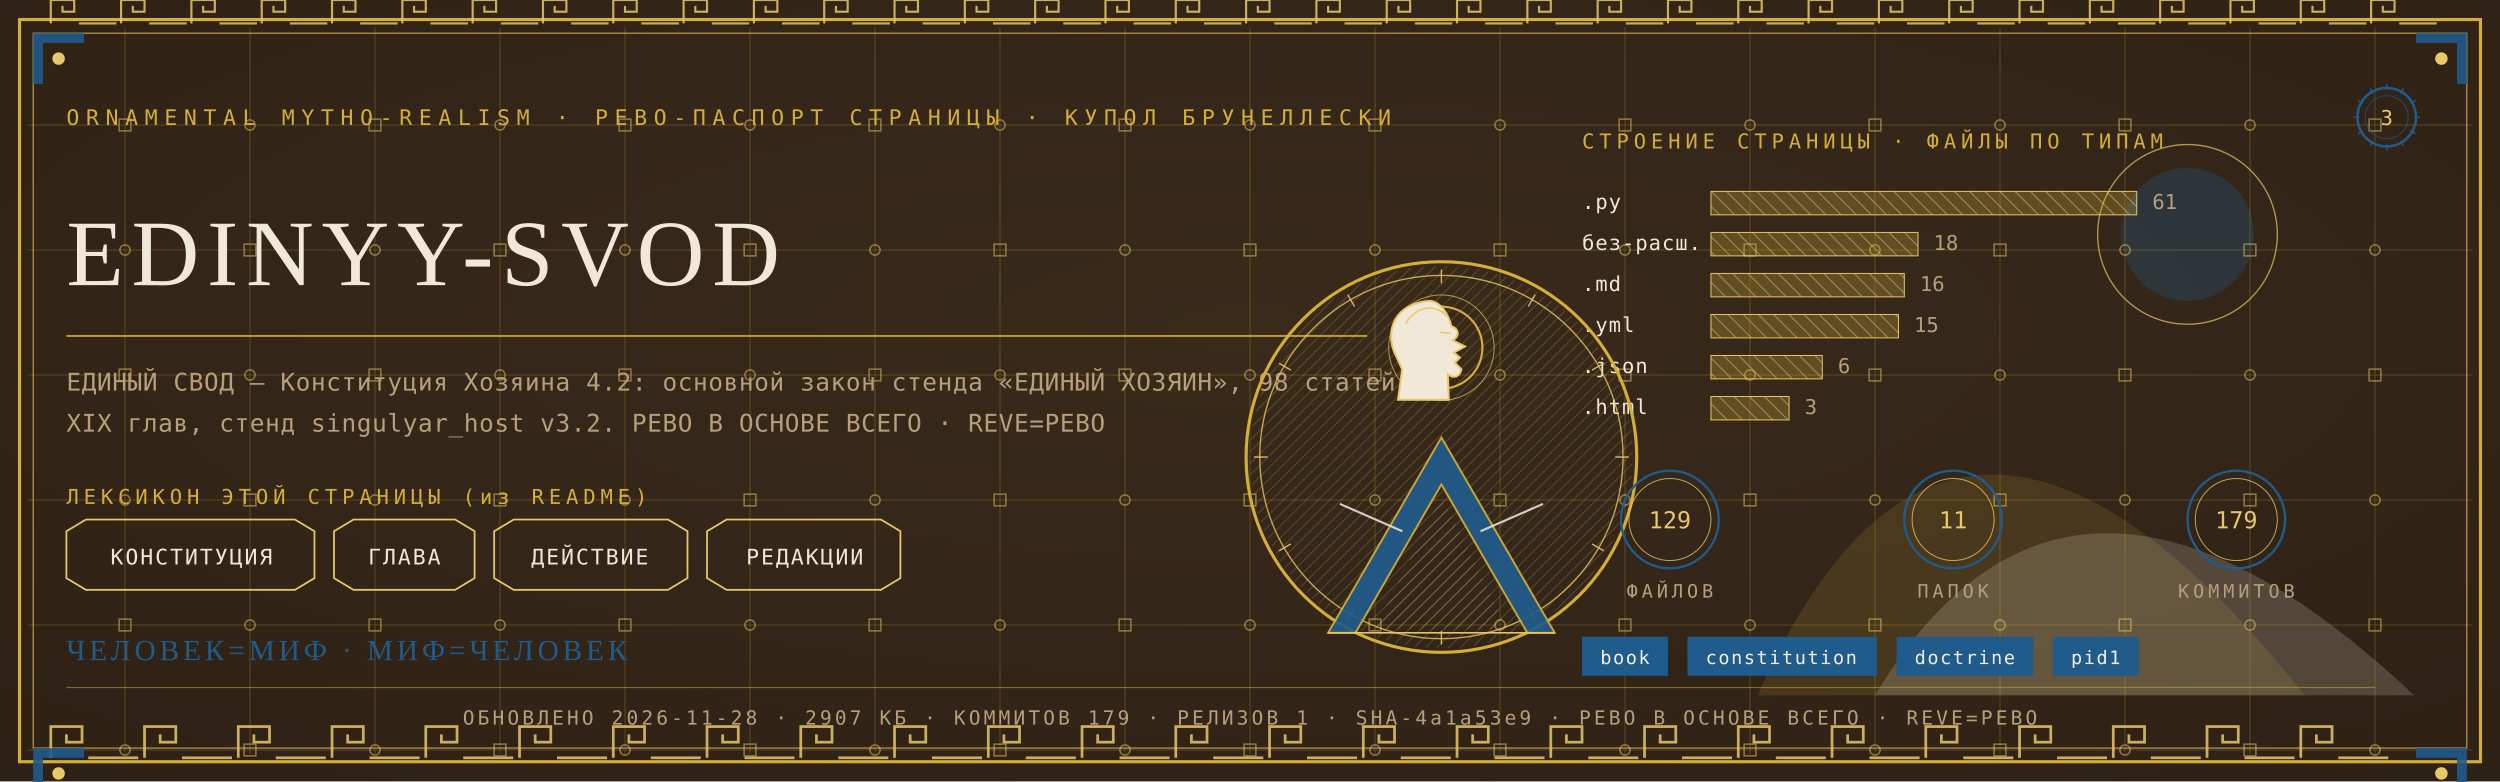
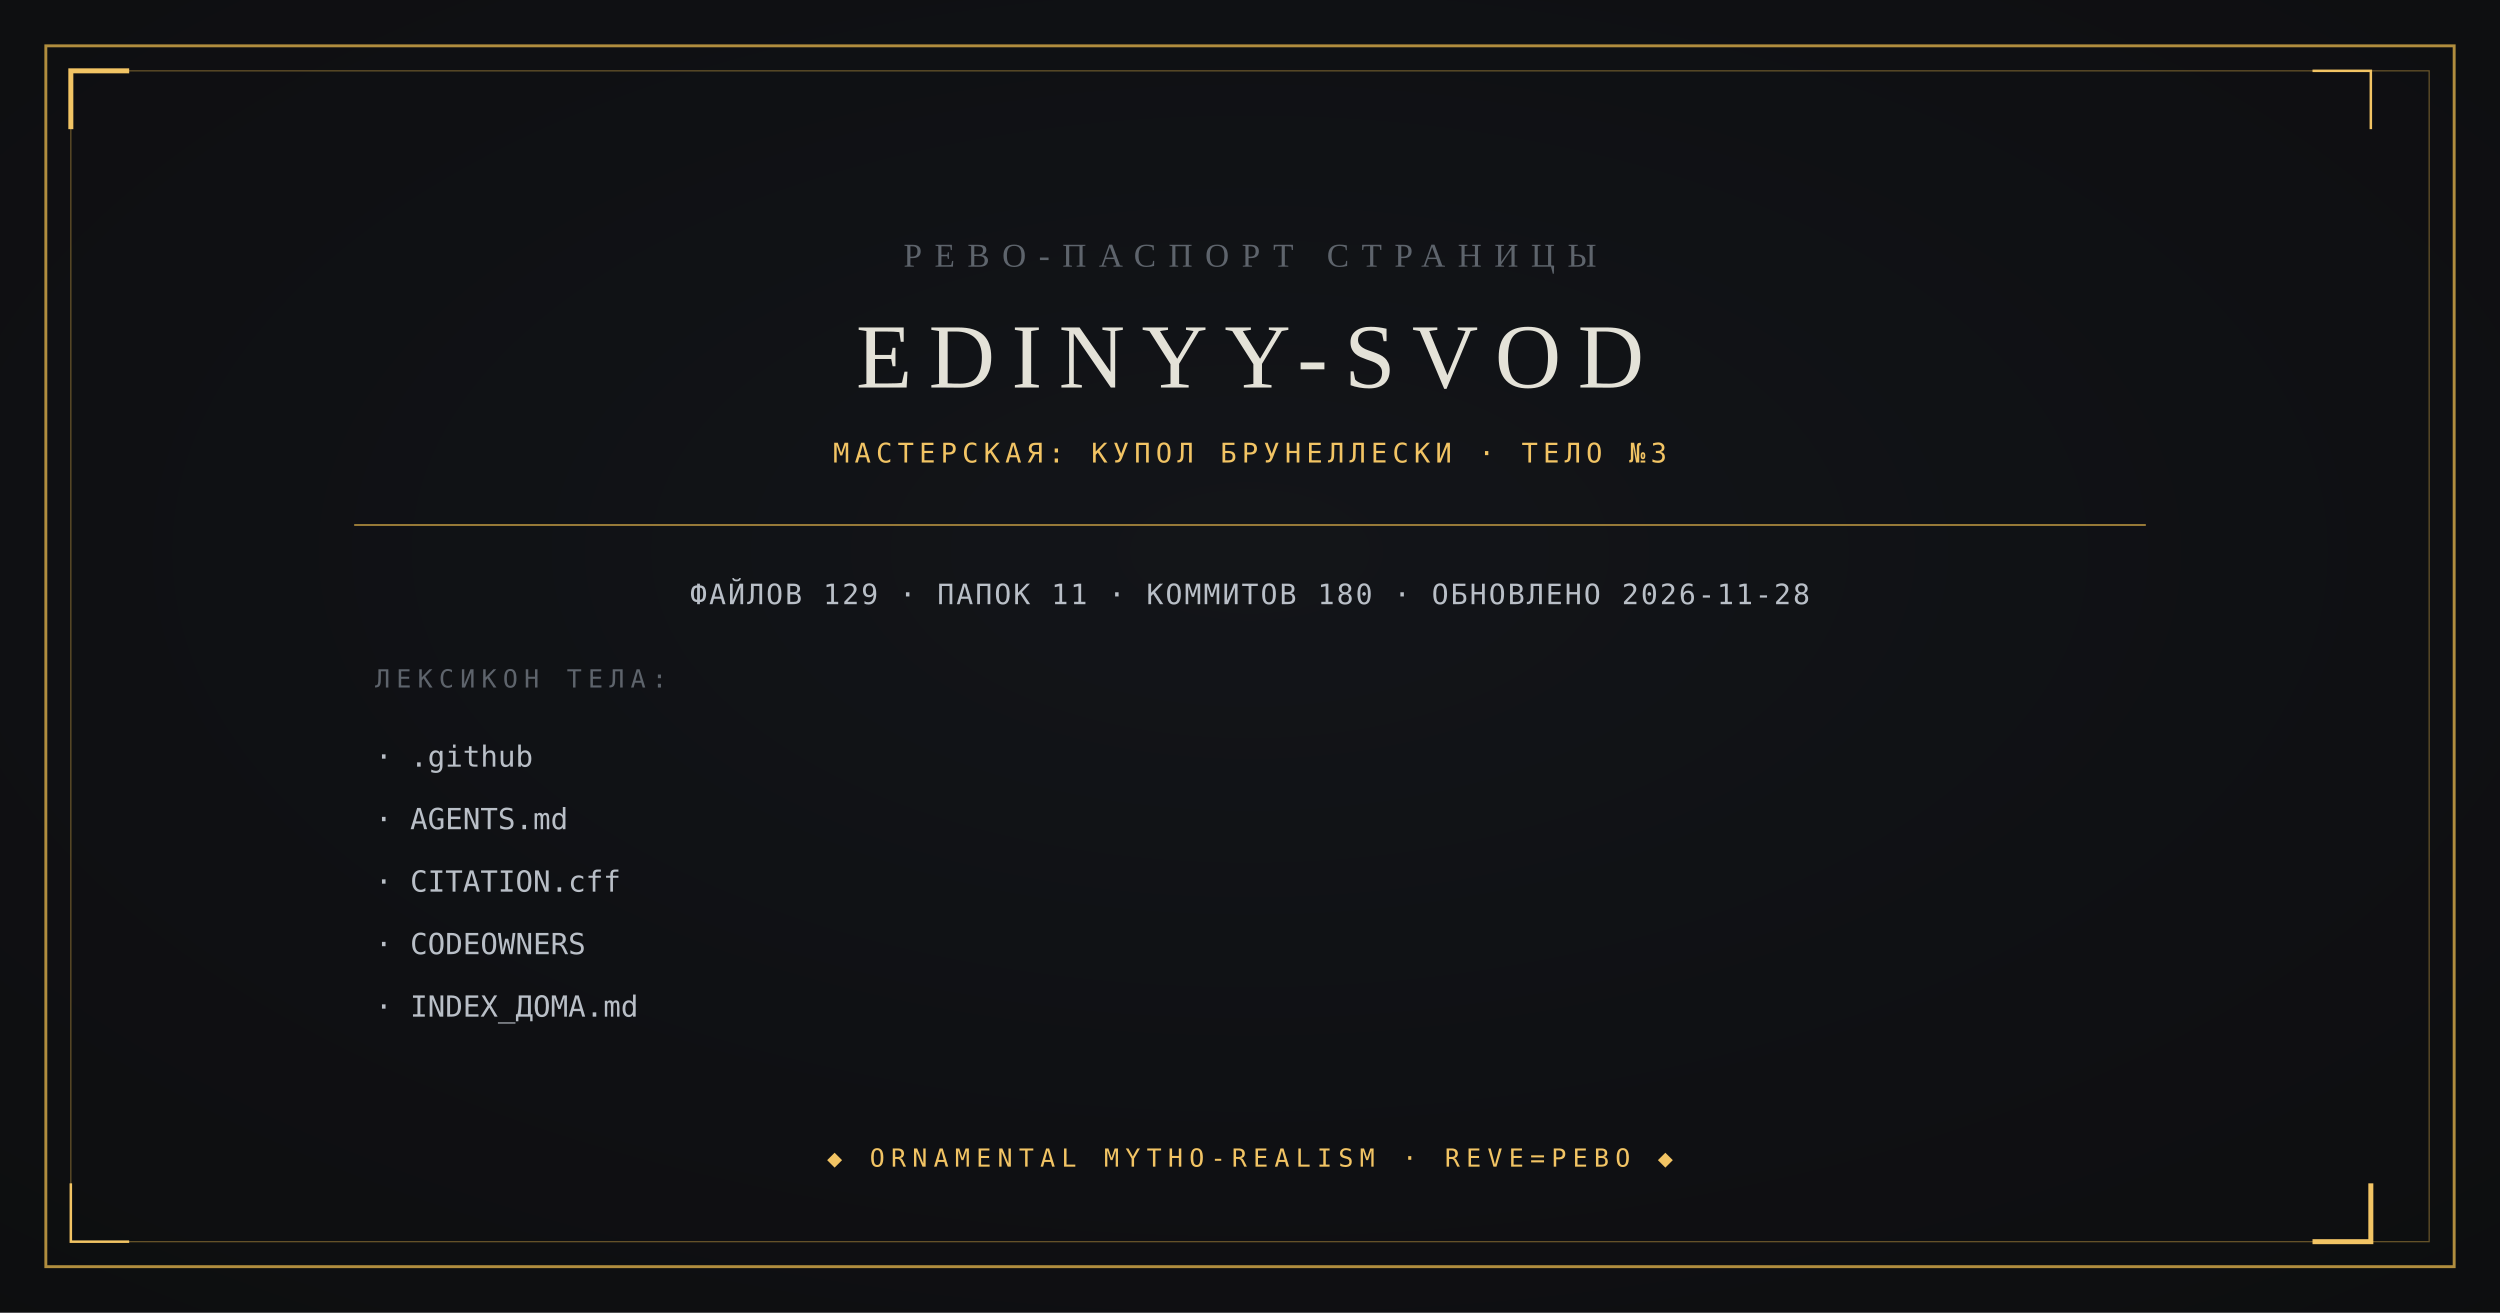
- <svg xmlns="http://www.w3.org/2000/svg" viewBox="0 0 1280 400" width="1280" height="400">
-   <defs>
-     <radialGradient id="rp3" cx="0.5" cy="0.42" r="1.1">
-       <stop offset="0" stop-color="#3A2A1B" />
-       <stop offset="1" stop-color="#2A1D12" />
-     </radialGradient>
-     <pattern id="hatchm" width="4.2" height="4.2" patternUnits="userSpaceOnUse" patternTransform="rotate(45)">
-       <rect width="4.2" height="4.2" fill="none" />
-       <line x1="0" y1="0" x2="0" y2="4.2" stroke="#E8C868" stroke-width="0.5" />
-     </pattern>
-     <pattern id="hatchv" width="5.5" height="5.5" patternUnits="userSpaceOnUse" patternTransform="rotate(-45)">
-       <rect width="5.5" height="5.5" fill="none" />
-       <line x1="0" y1="0" x2="0" y2="5.5" stroke="#F1E8D8" stroke-width="0.5" />
-     </pattern>
-   </defs>
-   <rect width="1280" height="400" fill="#2A1D12" />
-   <rect width="1280" height="400" fill="url(#rp3)" opacity="0.94" />
-   <path d="M 900 356 Q 1000 130 1180 356 Z" fill="#D4AF37" opacity="0.14" />
-   <path d="M 960 356 Q 1060 190 1236 356 Z" fill="#F1E8D8" opacity="0.18" />
-   <circle cx="1120" cy="120" r="34" fill="#1F5B8B" opacity="0.30" />
-   <circle cx="1120" cy="120" r="46" fill="none" stroke="#E8C868" stroke-width="0.7" opacity="0.7" />
-   <g stroke="#D4AF37" stroke-width="0.45" opacity="0.30">
-     <line x1="64" y1="14" x2="64" y2="386" />
-     <line x1="128" y1="14" x2="128" y2="386" />
-     <line x1="192" y1="14" x2="192" y2="386" />
-     <line x1="256" y1="14" x2="256" y2="386" />
-     <line x1="320" y1="14" x2="320" y2="386" />
-     <line x1="384" y1="14" x2="384" y2="386" />
-     <line x1="448" y1="14" x2="448" y2="386" />
-     <line x1="512" y1="14" x2="512" y2="386" />
-     <line x1="576" y1="14" x2="576" y2="386" />
-     <line x1="640" y1="14" x2="640" y2="386" />
-     <line x1="704" y1="14" x2="704" y2="386" />
-     <line x1="768" y1="14" x2="768" y2="386" />
-     <line x1="832" y1="14" x2="832" y2="386" />
-     <line x1="896" y1="14" x2="896" y2="386" />
-     <line x1="960" y1="14" x2="960" y2="386" />
-     <line x1="1024" y1="14" x2="1024" y2="386" />
-     <line x1="1088" y1="14" x2="1088" y2="386" />
-     <line x1="1152" y1="14" x2="1152" y2="386" />
-     <line x1="1216" y1="14" x2="1216" y2="386" />
-     <line x1="14" y1="64" x2="1266" y2="64" />
-     <line x1="14" y1="128" x2="1266" y2="128" />
-     <line x1="14" y1="192" x2="1266" y2="192" />
-     <line x1="14" y1="256" x2="1266" y2="256" />
-     <line x1="14" y1="320" x2="1266" y2="320" />
-     <line x1="14" y1="384" x2="1266" y2="384" />
-   </g>
-   <g fill="none" stroke="#E8C868" stroke-width="0.8" opacity="0.5">
-     <rect x="61" y="61" width="6" height="6" />
-     <circle cx="64" cy="128" r="2.6" />
-     <rect x="61" y="189" width="6" height="6" />
-     <circle cx="64" cy="256" r="2.6" />
-     <rect x="61" y="317" width="6" height="6" />
-     <circle cx="64" cy="384" r="2.6" />
-     <circle cx="128" cy="64" r="2.6" />
-     <rect x="125" y="125" width="6" height="6" />
-     <circle cx="128" cy="192" r="2.6" />
-     <rect x="125" y="253" width="6" height="6" />
-     <circle cx="128" cy="320" r="2.6" />
-     <rect x="125" y="381" width="6" height="6" />
-     <rect x="189" y="61" width="6" height="6" />
-     <circle cx="192" cy="128" r="2.6" />
-     <rect x="189" y="189" width="6" height="6" />
-     <circle cx="192" cy="256" r="2.6" />
-     <rect x="189" y="317" width="6" height="6" />
-     <circle cx="192" cy="384" r="2.6" />
-     <circle cx="256" cy="64" r="2.6" />
-     <rect x="253" y="125" width="6" height="6" />
-     <circle cx="256" cy="192" r="2.6" />
-     <rect x="253" y="253" width="6" height="6" />
-     <circle cx="256" cy="320" r="2.6" />
-     <rect x="253" y="381" width="6" height="6" />
-     <rect x="317" y="61" width="6" height="6" />
-     <circle cx="320" cy="128" r="2.6" />
-     <rect x="317" y="189" width="6" height="6" />
-     <circle cx="320" cy="256" r="2.6" />
-     <rect x="317" y="317" width="6" height="6" />
-     <circle cx="320" cy="384" r="2.6" />
-     <circle cx="384" cy="64" r="2.6" />
-     <rect x="381" y="125" width="6" height="6" />
-     <circle cx="384" cy="192" r="2.6" />
-     <rect x="381" y="253" width="6" height="6" />
-     <circle cx="384" cy="320" r="2.6" />
-     <rect x="381" y="381" width="6" height="6" />
-     <rect x="445" y="61" width="6" height="6" />
-     <circle cx="448" cy="128" r="2.6" />
-     <rect x="445" y="189" width="6" height="6" />
-     <circle cx="448" cy="256" r="2.6" />
-     <rect x="445" y="317" width="6" height="6" />
-     <circle cx="448" cy="384" r="2.6" />
-     <circle cx="512" cy="64" r="2.6" />
-     <rect x="509" y="125" width="6" height="6" />
-     <circle cx="512" cy="192" r="2.6" />
-     <rect x="509" y="253" width="6" height="6" />
-     <circle cx="512" cy="320" r="2.6" />
-     <rect x="509" y="381" width="6" height="6" />
-     <rect x="573" y="61" width="6" height="6" />
-     <circle cx="576" cy="128" r="2.6" />
-     <rect x="573" y="189" width="6" height="6" />
-     <circle cx="576" cy="256" r="2.6" />
-     <rect x="573" y="317" width="6" height="6" />
-     <circle cx="576" cy="384" r="2.6" />
-     <circle cx="640" cy="64" r="2.6" />
-     <rect x="637" y="125" width="6" height="6" />
-     <circle cx="640" cy="192" r="2.6" />
-     <rect x="637" y="253" width="6" height="6" />
-     <circle cx="640" cy="320" r="2.6" />
-     <rect x="637" y="381" width="6" height="6" />
-     <rect x="701" y="61" width="6" height="6" />
-     <circle cx="704" cy="128" r="2.6" />
-     <rect x="701" y="189" width="6" height="6" />
-     <circle cx="704" cy="256" r="2.6" />
-     <rect x="701" y="317" width="6" height="6" />
-     <circle cx="704" cy="384" r="2.6" />
-     <circle cx="768" cy="64" r="2.6" />
-     <rect x="765" y="125" width="6" height="6" />
-     <circle cx="768" cy="192" r="2.6" />
-     <rect x="765" y="253" width="6" height="6" />
-     <circle cx="768" cy="320" r="2.6" />
-     <rect x="765" y="381" width="6" height="6" />
-     <rect x="829" y="61" width="6" height="6" />
-     <circle cx="832" cy="128" r="2.6" />
-     <rect x="829" y="189" width="6" height="6" />
-     <circle cx="832" cy="256" r="2.6" />
-     <rect x="829" y="317" width="6" height="6" />
-     <circle cx="832" cy="384" r="2.6" />
-     <circle cx="896" cy="64" r="2.6" />
-     <rect x="893" y="125" width="6" height="6" />
-     <circle cx="896" cy="192" r="2.6" />
-     <rect x="893" y="253" width="6" height="6" />
-     <circle cx="896" cy="320" r="2.6" />
-     <rect x="893" y="381" width="6" height="6" />
-     <rect x="957" y="61" width="6" height="6" />
-     <circle cx="960" cy="128" r="2.6" />
-     <rect x="957" y="189" width="6" height="6" />
-     <circle cx="960" cy="256" r="2.6" />
-     <rect x="957" y="317" width="6" height="6" />
-     <circle cx="960" cy="384" r="2.6" />
-     <circle cx="1024" cy="64" r="2.6" />
-     <rect x="1021" y="125" width="6" height="6" />
-     <circle cx="1024" cy="192" r="2.6" />
-     <rect x="1021" y="253" width="6" height="6" />
-     <circle cx="1024" cy="320" r="2.6" />
-     <rect x="1021" y="381" width="6" height="6" />
-     <rect x="1085" y="61" width="6" height="6" />
-     <circle cx="1088" cy="128" r="2.6" />
-     <rect x="1085" y="189" width="6" height="6" />
-     <circle cx="1088" cy="256" r="2.6" />
-     <rect x="1085" y="317" width="6" height="6" />
-     <circle cx="1088" cy="384" r="2.6" />
-     <circle cx="1152" cy="64" r="2.6" />
-     <rect x="1149" y="125" width="6" height="6" />
-     <circle cx="1152" cy="192" r="2.6" />
-     <rect x="1149" y="253" width="6" height="6" />
-     <circle cx="1152" cy="320" r="2.6" />
-     <rect x="1149" y="381" width="6" height="6" />
-     <rect x="1213" y="61" width="6" height="6" />
-     <circle cx="1216" cy="128" r="2.6" />
-     <rect x="1213" y="189" width="6" height="6" />
-     <circle cx="1216" cy="256" r="2.6" />
-     <rect x="1213" y="317" width="6" height="6" />
-     <circle cx="1216" cy="384" r="2.6" />
-   </g>
-   <rect x="10" y="10" width="1260" height="380" fill="none" stroke="#D4AF37" stroke-width="1.6" />
-   <rect x="17" y="17" width="1246" height="366" fill="none" stroke="#E8C868" stroke-width="0.6" opacity="0.75" />
-   <g fill="none" stroke="#E8C868" stroke-width="1.4" opacity="0.85">
-     <path d="M 26 388 L 26 372 L 42 372 L 42 380.0 L 34.0 380.0 L 34.0 376.0" />
-     <line x1="45.2" y1="388" x2="70.8" y2="388" />
-     <path d="M 74 388 L 74 372 L 90 372 L 90 380.0 L 82.0 380.0 L 82.0 376.0" />
-     <line x1="93.2" y1="388" x2="118.8" y2="388" />
-     <path d="M 122 388 L 122 372 L 138 372 L 138 380.0 L 130.0 380.0 L 130.0 376.0" />
-     <line x1="141.2" y1="388" x2="166.8" y2="388" />
-     <path d="M 170 388 L 170 372 L 186 372 L 186 380.0 L 178.0 380.0 L 178.0 376.0" />
-     <line x1="189.2" y1="388" x2="214.8" y2="388" />
-     <path d="M 218 388 L 218 372 L 234 372 L 234 380.0 L 226.0 380.0 L 226.0 376.0" />
-     <line x1="237.2" y1="388" x2="262.8" y2="388" />
-     <path d="M 266 388 L 266 372 L 282 372 L 282 380.0 L 274.0 380.0 L 274.0 376.0" />
-     <line x1="285.2" y1="388" x2="310.8" y2="388" />
-     <path d="M 314 388 L 314 372 L 330 372 L 330 380.0 L 322.0 380.0 L 322.0 376.0" />
-     <line x1="333.2" y1="388" x2="358.8" y2="388" />
-     <path d="M 362 388 L 362 372 L 378 372 L 378 380.0 L 370.0 380.0 L 370.0 376.0" />
-     <line x1="381.2" y1="388" x2="406.8" y2="388" />
-     <path d="M 410 388 L 410 372 L 426 372 L 426 380.0 L 418.0 380.0 L 418.0 376.0" />
-     <line x1="429.2" y1="388" x2="454.8" y2="388" />
-     <path d="M 458 388 L 458 372 L 474 372 L 474 380.0 L 466.0 380.0 L 466.0 376.0" />
-     <line x1="477.2" y1="388" x2="502.8" y2="388" />
-     <path d="M 506 388 L 506 372 L 522 372 L 522 380.0 L 514.0 380.0 L 514.0 376.0" />
-     <line x1="525.2" y1="388" x2="550.8" y2="388" />
-     <path d="M 554 388 L 554 372 L 570 372 L 570 380.0 L 562.0 380.0 L 562.0 376.0" />
-     <line x1="573.2" y1="388" x2="598.8" y2="388" />
-     <path d="M 602 388 L 602 372 L 618 372 L 618 380.0 L 610.0 380.0 L 610.0 376.0" />
-     <line x1="621.2" y1="388" x2="646.8" y2="388" />
-     <path d="M 650 388 L 650 372 L 666 372 L 666 380.0 L 658.0 380.0 L 658.0 376.0" />
-     <line x1="669.2" y1="388" x2="694.8" y2="388" />
-     <path d="M 698 388 L 698 372 L 714 372 L 714 380.0 L 706.0 380.0 L 706.0 376.0" />
-     <line x1="717.2" y1="388" x2="742.8" y2="388" />
-     <path d="M 746 388 L 746 372 L 762 372 L 762 380.0 L 754.0 380.0 L 754.0 376.0" />
-     <line x1="765.2" y1="388" x2="790.8" y2="388" />
-     <path d="M 794 388 L 794 372 L 810 372 L 810 380.0 L 802.0 380.0 L 802.0 376.0" />
-     <line x1="813.2" y1="388" x2="838.8" y2="388" />
-     <path d="M 842 388 L 842 372 L 858 372 L 858 380.0 L 850.0 380.0 L 850.0 376.0" />
-     <line x1="861.2" y1="388" x2="886.8" y2="388" />
-     <path d="M 890 388 L 890 372 L 906 372 L 906 380.0 L 898.0 380.0 L 898.0 376.0" />
-     <line x1="909.2" y1="388" x2="934.8" y2="388" />
-     <path d="M 938 388 L 938 372 L 954 372 L 954 380.0 L 946.0 380.0 L 946.0 376.0" />
-     <line x1="957.2" y1="388" x2="982.8" y2="388" />
-     <path d="M 986 388 L 986 372 L 1002 372 L 1002 380.0 L 994.0 380.0 L 994.0 376.0" />
-     <line x1="1005.2" y1="388" x2="1030.8" y2="388" />
-     <path d="M 1034 388 L 1034 372 L 1050 372 L 1050 380.0 L 1042.0 380.0 L 1042.0 376.0" />
-     <line x1="1053.2" y1="388" x2="1078.8" y2="388" />
-     <path d="M 1082 388 L 1082 372 L 1098 372 L 1098 380.0 L 1090.0 380.0 L 1090.0 376.0" />
-     <line x1="1101.2" y1="388" x2="1126.8" y2="388" />
-     <path d="M 1130 388 L 1130 372 L 1146 372 L 1146 380.0 L 1138.0 380.0 L 1138.0 376.0" />
-     <line x1="1149.2" y1="388" x2="1174.8" y2="388" />
-     <path d="M 1178 388 L 1178 372 L 1194 372 L 1194 380.0 L 1186.0 380.0 L 1186.0 376.0" />
-     <line x1="1197.2" y1="388" x2="1222.8" y2="388" />
-   </g>
-   <g fill="none" stroke="#E8C868" stroke-width="1.1" opacity="0.85">
-     <path d="M 26 12 L 26 0 L 38 0 L 38 6.0 L 32.0 6.0 L 32.0 3.0" />
-     <line x1="40.4" y1="12" x2="59.6" y2="12" />
-     <path d="M 62 12 L 62 0 L 74 0 L 74 6.0 L 68.0 6.0 L 68.0 3.0" />
-     <line x1="76.4" y1="12" x2="95.6" y2="12" />
-     <path d="M 98 12 L 98 0 L 110 0 L 110 6.0 L 104.0 6.0 L 104.0 3.0" />
-     <line x1="112.4" y1="12" x2="131.6" y2="12" />
-     <path d="M 134 12 L 134 0 L 146 0 L 146 6.0 L 140.0 6.0 L 140.0 3.0" />
-     <line x1="148.4" y1="12" x2="167.6" y2="12" />
-     <path d="M 170 12 L 170 0 L 182 0 L 182 6.0 L 176.0 6.0 L 176.0 3.0" />
-     <line x1="184.4" y1="12" x2="203.6" y2="12" />
-     <path d="M 206 12 L 206 0 L 218 0 L 218 6.0 L 212.0 6.0 L 212.0 3.0" />
-     <line x1="220.4" y1="12" x2="239.6" y2="12" />
-     <path d="M 242 12 L 242 0 L 254 0 L 254 6.0 L 248.0 6.0 L 248.0 3.0" />
-     <line x1="256.4" y1="12" x2="275.6" y2="12" />
-     <path d="M 278 12 L 278 0 L 290 0 L 290 6.0 L 284.0 6.0 L 284.0 3.0" />
-     <line x1="292.4" y1="12" x2="311.6" y2="12" />
-     <path d="M 314 12 L 314 0 L 326 0 L 326 6.0 L 320.0 6.0 L 320.0 3.0" />
-     <line x1="328.4" y1="12" x2="347.6" y2="12" />
-     <path d="M 350 12 L 350 0 L 362 0 L 362 6.0 L 356.0 6.0 L 356.0 3.0" />
-     <line x1="364.4" y1="12" x2="383.6" y2="12" />
-     <path d="M 386 12 L 386 0 L 398 0 L 398 6.0 L 392.0 6.0 L 392.0 3.0" />
-     <line x1="400.4" y1="12" x2="419.6" y2="12" />
-     <path d="M 422 12 L 422 0 L 434 0 L 434 6.0 L 428.0 6.0 L 428.0 3.0" />
-     <line x1="436.4" y1="12" x2="455.6" y2="12" />
-     <path d="M 458 12 L 458 0 L 470 0 L 470 6.0 L 464.0 6.0 L 464.0 3.0" />
-     <line x1="472.4" y1="12" x2="491.6" y2="12" />
-     <path d="M 494 12 L 494 0 L 506 0 L 506 6.0 L 500.0 6.0 L 500.0 3.0" />
-     <line x1="508.4" y1="12" x2="527.6" y2="12" />
-     <path d="M 530 12 L 530 0 L 542 0 L 542 6.0 L 536.0 6.0 L 536.0 3.0" />
-     <line x1="544.4" y1="12" x2="563.6" y2="12" />
-     <path d="M 566 12 L 566 0 L 578 0 L 578 6.0 L 572.0 6.0 L 572.0 3.0" />
-     <line x1="580.4" y1="12" x2="599.6" y2="12" />
-     <path d="M 602 12 L 602 0 L 614 0 L 614 6.0 L 608.0 6.0 L 608.0 3.0" />
-     <line x1="616.4" y1="12" x2="635.6" y2="12" />
-     <path d="M 638 12 L 638 0 L 650 0 L 650 6.0 L 644.0 6.0 L 644.0 3.0" />
-     <line x1="652.4" y1="12" x2="671.6" y2="12" />
-     <path d="M 674 12 L 674 0 L 686 0 L 686 6.0 L 680.0 6.0 L 680.0 3.0" />
-     <line x1="688.4" y1="12" x2="707.6" y2="12" />
-     <path d="M 710 12 L 710 0 L 722 0 L 722 6.0 L 716.0 6.0 L 716.0 3.0" />
-     <line x1="724.4" y1="12" x2="743.6" y2="12" />
-     <path d="M 746 12 L 746 0 L 758 0 L 758 6.0 L 752.0 6.0 L 752.0 3.0" />
-     <line x1="760.4" y1="12" x2="779.6" y2="12" />
-     <path d="M 782 12 L 782 0 L 794 0 L 794 6.0 L 788.0 6.0 L 788.0 3.0" />
-     <line x1="796.4" y1="12" x2="815.6" y2="12" />
-     <path d="M 818 12 L 818 0 L 830 0 L 830 6.0 L 824.0 6.0 L 824.0 3.0" />
-     <line x1="832.4" y1="12" x2="851.6" y2="12" />
-     <path d="M 854 12 L 854 0 L 866 0 L 866 6.0 L 860.0 6.0 L 860.0 3.0" />
-     <line x1="868.4" y1="12" x2="887.6" y2="12" />
-     <path d="M 890 12 L 890 0 L 902 0 L 902 6.0 L 896.0 6.0 L 896.0 3.0" />
-     <line x1="904.4" y1="12" x2="923.6" y2="12" />
-     <path d="M 926 12 L 926 0 L 938 0 L 938 6.0 L 932.0 6.0 L 932.0 3.0" />
-     <line x1="940.4" y1="12" x2="959.6" y2="12" />
-     <path d="M 962 12 L 962 0 L 974 0 L 974 6.0 L 968.0 6.0 L 968.0 3.0" />
-     <line x1="976.4" y1="12" x2="995.6" y2="12" />
-     <path d="M 998 12 L 998 0 L 1010 0 L 1010 6.0 L 1004.0 6.0 L 1004.0 3.0" />
-     <line x1="1012.4" y1="12" x2="1031.6" y2="12" />
-     <path d="M 1034 12 L 1034 0 L 1046 0 L 1046 6.0 L 1040.0 6.0 L 1040.0 3.0" />
-     <line x1="1048.4" y1="12" x2="1067.6" y2="12" />
-     <path d="M 1070 12 L 1070 0 L 1082 0 L 1082 6.0 L 1076.0 6.0 L 1076.0 3.0" />
-     <line x1="1084.4" y1="12" x2="1103.6" y2="12" />
-     <path d="M 1106 12 L 1106 0 L 1118 0 L 1118 6.0 L 1112.0 6.0 L 1112.0 3.0" />
-     <line x1="1120.4" y1="12" x2="1139.6" y2="12" />
-     <path d="M 1142 12 L 1142 0 L 1154 0 L 1154 6.0 L 1148.0 6.0 L 1148.0 3.0" />
-     <line x1="1156.4" y1="12" x2="1175.6" y2="12" />
-     <path d="M 1178 12 L 1178 0 L 1190 0 L 1190 6.0 L 1184.0 6.0 L 1184.0 3.0" />
-     <line x1="1192.4" y1="12" x2="1211.6" y2="12" />
-     <path d="M 1214 12 L 1214 0 L 1226 0 L 1226 6.0 L 1220.0 6.0 L 1220.0 3.0" />
-     <line x1="1228.4" y1="12" x2="1247.6" y2="12" />
-   </g>
-   <g transform="translate(17,17) scale(1,1)">
-     <path d="M 0 0 L 26 0 L 26 5 L 5 5 L 5 26 L 0 26 Z" fill="#1F5B8B" opacity="0.9" />
-     <circle cx="13" cy="13" r="3.2" fill="#E8C868" />
-   </g>
-   <g transform="translate(1263,17) scale(-1,1)">
-     <path d="M 0 0 L 26 0 L 26 5 L 5 5 L 5 26 L 0 26 Z" fill="#1F5B8B" opacity="0.9" />
-     <circle cx="13" cy="13" r="3.2" fill="#E8C868" />
-   </g>
-   <g transform="translate(17,383) scale(1,1)">
-     <path d="M 0 0 L 26 0 L 26 5 L 5 5 L 5 26 L 0 26 Z" fill="#1F5B8B" opacity="0.9" />
-     <circle cx="13" cy="13" r="3.2" fill="#E8C868" />
-   </g>
-   <g transform="translate(1263,383) scale(-1,1)">
-     <path d="M 0 0 L 26 0 L 26 5 L 5 5 L 5 26 L 0 26 Z" fill="#1F5B8B" opacity="0.9" />
-     <circle cx="13" cy="13" r="3.2" fill="#E8C868" />
-   </g>
-   <text x="34" y="64" font-family="'Cascadia Mono', ui-monospace, Consolas, monospace" font-size="11" fill="#D4AF37" letter-spacing="3.4">ORNAMENTAL MYTHO-REALISM · РЕВО-ПАСПОРТ СТРАНИЦЫ · КУПОЛ БРУНЕЛЛЕСКИ</text>
-   <g transform="translate(1222,60)">
-     <circle r="15" fill="none" stroke="#1F5B8B" stroke-width="1.3" />
-     <circle r="11" fill="none" stroke="#1F5B8B" stroke-width="0.55" opacity="0.6" />
-     <text y="4" text-anchor="middle" font-family="'Cascadia Mono', ui-monospace, Consolas, monospace" font-size="10.5" fill="#E8C868">3</text>
-     <g stroke="#1F5B8B" stroke-width="0.7">
-       <line x1="0" y1="-17" x2="0" y2="-14" transform="rotate(0)" />
-       <line x1="0" y1="-17" x2="0" y2="-14" transform="rotate(30)" />
-       <line x1="0" y1="-17" x2="0" y2="-14" transform="rotate(60)" />
-       <line x1="0" y1="-17" x2="0" y2="-14" transform="rotate(90)" />
-       <line x1="0" y1="-17" x2="0" y2="-14" transform="rotate(120)" />
-       <line x1="0" y1="-17" x2="0" y2="-14" transform="rotate(150)" />
-       <line x1="0" y1="-17" x2="0" y2="-14" transform="rotate(180)" />
-       <line x1="0" y1="-17" x2="0" y2="-14" transform="rotate(210)" />
-       <line x1="0" y1="-17" x2="0" y2="-14" transform="rotate(240)" />
-       <line x1="0" y1="-17" x2="0" y2="-14" transform="rotate(270)" />
-       <line x1="0" y1="-17" x2="0" y2="-14" transform="rotate(300)" />
-       <line x1="0" y1="-17" x2="0" y2="-14" transform="rotate(330)" />
-     </g>
-   </g>
-   <text x="34" y="146" font-family="Georgia, 'Times New Roman', serif" font-size="48.0" fill="#F1E8D8" letter-spacing="4">EDINYY-SVOD</text>
-   <line x1="34" y1="172" x2="700" y2="172" stroke="#D4AF37" stroke-width="1" opacity="0.85" />
-   <text x="34" y="200" font-family="'Cascadia Mono', ui-monospace, Consolas, monospace" font-size="12.5" fill="#B79F7E" letter-spacing="0.3">ЕДИНЫЙ СВОД — Конституция Хозяина 4.2: основной закон стенда «ЕДИНЫЙ ХОЗЯИН», 98 статей,</text>
-   <text x="34" y="221" font-family="'Cascadia Mono', ui-monospace, Consolas, monospace" font-size="12.5" fill="#B79F7E" letter-spacing="0.3">XIX глав, стенд singulyar_host v3.2. РЕВО В ОСНОВЕ ВСЕГО · REVE=РЕВО</text>
-   <text x="34" y="258" font-family="'Cascadia Mono', ui-monospace, Consolas, monospace" font-size="10.5" fill="#D4AF37" letter-spacing="2.5">ЛЕКСИКОН ЭТОЙ СТРАНИЦЫ (из README)</text>
-   <path d="M 34 272 L 44 266 L 151 266 L 161 272 L 161 296 L 151 302 L 44 302 L 34 296 Z" fill="none" stroke="#E8C868" stroke-width="0.9" />
-   <text x="98" y="289" text-anchor="middle" font-family="'Cascadia Mono', ui-monospace, Consolas, monospace" font-size="11" fill="#F1E8D8" letter-spacing="1">КОНСТИТУЦИЯ</text>
-   <path d="M 171 272 L 181 266 L 233 266 L 243 272 L 243 296 L 233 302 L 181 302 L 171 296 Z" fill="none" stroke="#E8C868" stroke-width="0.9" />
-   <text x="207" y="289" text-anchor="middle" font-family="'Cascadia Mono', ui-monospace, Consolas, monospace" font-size="11" fill="#F1E8D8" letter-spacing="1">ГЛАВА</text>
-   <path d="M 253 272 L 263 266 L 342 266 L 352 272 L 352 296 L 342 302 L 263 302 L 253 296 Z" fill="none" stroke="#E8C868" stroke-width="0.9" />
-   <text x="302" y="289" text-anchor="middle" font-family="'Cascadia Mono', ui-monospace, Consolas, monospace" font-size="11" fill="#F1E8D8" letter-spacing="1">ДЕЙСТВИЕ</text>
-   <path d="M 362 272 L 372 266 L 451 266 L 461 272 L 461 296 L 451 302 L 372 302 L 362 296 Z" fill="none" stroke="#E8C868" stroke-width="0.9" />
-   <text x="412" y="289" text-anchor="middle" font-family="'Cascadia Mono', ui-monospace, Consolas, monospace" font-size="11" fill="#F1E8D8" letter-spacing="1">РЕДАКЦИИ</text>
-   <text x="810" y="76" font-family="'Cascadia Mono', ui-monospace, Consolas, monospace" font-size="10.5" fill="#D4AF37" letter-spacing="2.5">СТРОЕНИЕ СТРАНИЦЫ · ФАЙЛЫ ПО ТИПАМ</text>
-   <text x="810" y="107" font-family="'Cascadia Mono', ui-monospace, Consolas, monospace" font-size="10.5" fill="#F1E8D8" letter-spacing="0.5">.py</text>
-   <rect x="876" y="98" width="218" height="12" fill="url(#hatchv)" opacity="0.9" />
-   <rect x="876" y="98" width="218" height="12" fill="#D4AF37" opacity="0.28" />
-   <rect x="876" y="98" width="218" height="12" fill="none" stroke="#E8C868" stroke-width="0.5" />
-   <text x="1102" y="107" font-family="'Cascadia Mono', ui-monospace, Consolas, monospace" font-size="10.5" fill="#B79F7E">61</text>
-   <text x="810" y="128" font-family="'Cascadia Mono', ui-monospace, Consolas, monospace" font-size="10.5" fill="#F1E8D8" letter-spacing="0.5">без-расш.</text>
-   <rect x="876" y="119" width="106" height="12" fill="url(#hatchv)" opacity="0.9" />
-   <rect x="876" y="119" width="106" height="12" fill="#D4AF37" opacity="0.28" />
-   <rect x="876" y="119" width="106" height="12" fill="none" stroke="#E8C868" stroke-width="0.5" />
-   <text x="990" y="128" font-family="'Cascadia Mono', ui-monospace, Consolas, monospace" font-size="10.5" fill="#B79F7E">18</text>
-   <text x="810" y="149" font-family="'Cascadia Mono', ui-monospace, Consolas, monospace" font-size="10.5" fill="#F1E8D8" letter-spacing="0.5">.md</text>
-   <rect x="876" y="140" width="99" height="12" fill="url(#hatchv)" opacity="0.9" />
-   <rect x="876" y="140" width="99" height="12" fill="#D4AF37" opacity="0.28" />
-   <rect x="876" y="140" width="99" height="12" fill="none" stroke="#E8C868" stroke-width="0.5" />
-   <text x="983" y="149" font-family="'Cascadia Mono', ui-monospace, Consolas, monospace" font-size="10.5" fill="#B79F7E">16</text>
-   <text x="810" y="170" font-family="'Cascadia Mono', ui-monospace, Consolas, monospace" font-size="10.5" fill="#F1E8D8" letter-spacing="0.5">.yml</text>
-   <rect x="876" y="161" width="96" height="12" fill="url(#hatchv)" opacity="0.9" />
-   <rect x="876" y="161" width="96" height="12" fill="#D4AF37" opacity="0.28" />
-   <rect x="876" y="161" width="96" height="12" fill="none" stroke="#E8C868" stroke-width="0.5" />
-   <text x="980" y="170" font-family="'Cascadia Mono', ui-monospace, Consolas, monospace" font-size="10.5" fill="#B79F7E">15</text>
-   <text x="810" y="191" font-family="'Cascadia Mono', ui-monospace, Consolas, monospace" font-size="10.5" fill="#F1E8D8" letter-spacing="0.5">.json</text>
-   <rect x="876" y="182" width="57" height="12" fill="url(#hatchv)" opacity="0.9" />
-   <rect x="876" y="182" width="57" height="12" fill="#D4AF37" opacity="0.28" />
-   <rect x="876" y="182" width="57" height="12" fill="none" stroke="#E8C868" stroke-width="0.5" />
-   <text x="941" y="191" font-family="'Cascadia Mono', ui-monospace, Consolas, monospace" font-size="10.5" fill="#B79F7E">6</text>
-   <text x="810" y="212" font-family="'Cascadia Mono', ui-monospace, Consolas, monospace" font-size="10.5" fill="#F1E8D8" letter-spacing="0.5">.html</text>
-   <rect x="876" y="203" width="40" height="12" fill="url(#hatchv)" opacity="0.9" />
-   <rect x="876" y="203" width="40" height="12" fill="#D4AF37" opacity="0.28" />
-   <rect x="876" y="203" width="40" height="12" fill="none" stroke="#E8C868" stroke-width="0.5" />
-   <text x="924" y="212" font-family="'Cascadia Mono', ui-monospace, Consolas, monospace" font-size="10.5" fill="#B79F7E">3</text>
-   <g transform="translate(738,234)">
-     <circle r="100" fill="none" stroke="#D4AF37" stroke-width="1.6" />
-     <circle r="93" fill="none" stroke="#E8C868" stroke-width="0.7" opacity="0.8" />
-     <circle r="98" fill="url(#hatchm)" opacity="0.4" />
-     <g stroke="#E8C868" stroke-width="0.7" opacity="0.9">
-       <line x1="0" y1="-96" x2="0" y2="-89" transform="rotate(0)" />
-       <line x1="0" y1="-96" x2="0" y2="-89" transform="rotate(30)" />
-       <line x1="0" y1="-96" x2="0" y2="-89" transform="rotate(60)" />
-       <line x1="0" y1="-96" x2="0" y2="-89" transform="rotate(90)" />
-       <line x1="0" y1="-96" x2="0" y2="-89" transform="rotate(120)" />
-       <line x1="0" y1="-96" x2="0" y2="-89" transform="rotate(150)" />
-       <line x1="0" y1="-96" x2="0" y2="-89" transform="rotate(180)" />
-       <line x1="0" y1="-96" x2="0" y2="-89" transform="rotate(210)" />
-       <line x1="0" y1="-96" x2="0" y2="-89" transform="rotate(240)" />
-       <line x1="0" y1="-96" x2="0" y2="-89" transform="rotate(270)" />
-       <line x1="0" y1="-96" x2="0" y2="-89" transform="rotate(300)" />
-       <line x1="0" y1="-96" x2="0" y2="-89" transform="rotate(330)" />
-     </g>
-     <circle cy="-56" r="21" fill="none" stroke="#D4AF37" stroke-width="1.1" />
-     <circle cy="-56" r="27" fill="none" stroke="#E8C868" stroke-width="0.5" opacity="0.7" />
-     <path d="M -6.0 -80.0 C -23.5 -78.7 -28.7 -65.7 -24.3 -54.0 L -20.1 -44.9 L -22.2 -29.3 L 3.8 -29.3 L 3.3 -42.3 C 6.9 -39.7 9.5 -41.5 10.3 -44.9 L 6.9 -48.3 L 9.5 -50.9 L 6.4 -53.5 L 12.1 -56.6 L 5.9 -59.7 C 9.5 -62.3 9.0 -65.7 5.1 -67.0 C 3.8 -72.7 -0.1 -79.5 -6.0 -80.0 Z" fill="#F1E8D8" stroke="#E8C868" stroke-width="1.0" />
-     <g fill="none" stroke="#E8C868" stroke-width="0.8" opacity="0.95">
-       <path d="M -18.3 -68.3 C -13.1 -77.4 -2.7 -78.7 2.5 -72.2" />
-       <path d="M -0.9 -63.9 L 4.8 -63.4" />
-     </g>
-     <path d="M -58.0 90.0 L 0 -10.0 L 58.0 90.0 L 44.0 90.0 L 0 14.0 L -44.0 90.0 Z" fill="#1F5B8B" opacity="0.92" stroke="#D4AF37" stroke-width="1.0" />
-     <path d="M -34.0 88.0 L 0 20.0 L 34.0 88.0" fill="url(#hatchm)" opacity="0.5" stroke="none" />
-     <path d="M -58.0 90.0 L 58.0 90.0" fill="none" stroke="#E8C868" stroke-width="0.8" />
-     <path d="M -52.0 24.0 L -20.0 38.0" fill="none" stroke="#F1E8D8" stroke-width="1.1" opacity="0.85" />
-     <path d="M 52.0 24.0 L 20.0 38.0" fill="none" stroke="#F1E8D8" stroke-width="1.1" opacity="0.85" />
-   </g>
-   <g transform="translate(855,266)">
-     <circle r="25" fill="none" stroke="#1F5B8B" stroke-width="1.2" />
-     <circle r="21" fill="none" stroke="#E8C868" stroke-width="0.5" opacity="0.8" />
-     <text y="4.5" text-anchor="middle" font-family="'Cascadia Mono', ui-monospace, Consolas, monospace" font-size="12" fill="#E8C868">129</text>
-     <text y="40" text-anchor="middle" font-family="'Cascadia Mono', ui-monospace, Consolas, monospace" font-size="9.5" fill="#B79F7E" letter-spacing="2">ФАЙЛОВ</text>
-   </g>
-   <g transform="translate(1000,266)">
-     <circle r="25" fill="none" stroke="#1F5B8B" stroke-width="1.2" />
-     <circle r="21" fill="none" stroke="#E8C868" stroke-width="0.5" opacity="0.8" />
-     <text y="4.5" text-anchor="middle" font-family="'Cascadia Mono', ui-monospace, Consolas, monospace" font-size="12" fill="#E8C868">11</text>
-     <text y="40" text-anchor="middle" font-family="'Cascadia Mono', ui-monospace, Consolas, monospace" font-size="9.5" fill="#B79F7E" letter-spacing="2">ПАПОК</text>
-   </g>
-   <g transform="translate(1145,266)">
-     <circle r="25" fill="none" stroke="#1F5B8B" stroke-width="1.2" />
-     <circle r="21" fill="none" stroke="#E8C868" stroke-width="0.5" opacity="0.8" />
-     <text y="4.5" text-anchor="middle" font-family="'Cascadia Mono', ui-monospace, Consolas, monospace" font-size="12" fill="#E8C868">179</text>
-     <text y="40" text-anchor="middle" font-family="'Cascadia Mono', ui-monospace, Consolas, monospace" font-size="9.5" fill="#B79F7E" letter-spacing="2">КОММИТОВ</text>
-   </g>
-   <rect x="810" y="326" rx="0" width="44" height="20" fill="#1F5B8B" />
-   <text x="832" y="340" text-anchor="middle" font-family="'Cascadia Mono', ui-monospace, Consolas, monospace" font-size="9.5" fill="#F5EFE2" letter-spacing="0.8">book</text>
-   <rect x="864" y="326" rx="0" width="97" height="20" fill="#1F5B8B" />
-   <text x="912" y="340" text-anchor="middle" font-family="'Cascadia Mono', ui-monospace, Consolas, monospace" font-size="9.5" fill="#F5EFE2" letter-spacing="0.8">constitution</text>
-   <rect x="971" y="326" rx="0" width="70" height="20" fill="#1F5B8B" />
-   <text x="1006" y="340" text-anchor="middle" font-family="'Cascadia Mono', ui-monospace, Consolas, monospace" font-size="9.5" fill="#F5EFE2" letter-spacing="0.8">doctrine</text>
-   <rect x="1051" y="326" rx="0" width="44" height="20" fill="#1F5B8B" />
-   <text x="1073" y="340" text-anchor="middle" font-family="'Cascadia Mono', ui-monospace, Consolas, monospace" font-size="9.5" fill="#F5EFE2" letter-spacing="0.8">pid1</text>
-   <text x="34" y="338" font-family="Georgia, 'Times New Roman', serif" font-size="15" fill="#1F5B8B" letter-spacing="2">ЧЕЛОВЕК=МИФ · МИФ=ЧЕЛОВЕК</text>
-   <line x1="34" y1="352" x2="1216" y2="352" stroke="#D4AF37" stroke-width="0.6" opacity="0.5" />
-   <text x="640" y="371" text-anchor="middle" font-family="'Cascadia Mono', ui-monospace, Consolas, monospace" font-size="10" fill="#B79F7E" letter-spacing="1.6">ОБНОВЛЕНО 2026-11-28 · 2907 КБ · КОММИТОВ 179 · РЕЛИЗОВ 1 · SHA-4a1a53e9 · РЕВО В ОСНОВЕ ВСЕГО · REVE=РЕВО</text>
+ <svg xmlns="http://www.w3.org/2000/svg" viewBox="0 0 1200 630" width="1200" height="630">
+   <rect width="1200" height="630" fill="#0B0C0E" />
+   <radialGradient id="v" cx="0.5" cy="0.42" r="0.95">
+     <stop offset="0" stop-color="#14161A" />
+     <stop offset="1" stop-color="#0B0C0E" />
+   </radialGradient>
+   <rect width="1200" height="630" fill="url(#v)" opacity="0.9" />
+   <rect x="22" y="22" width="1156" height="586" fill="none" stroke="#B08D3E" stroke-width="1.4" />
+   <rect x="34" y="34" width="1132" height="562" fill="none" stroke="#B08D3E" stroke-width="0.6" opacity="0.55" />
+   <path d="M 34 62 L 34 34 L 62 34" fill="none" stroke="#F2C464" stroke-width="2.4" />
+   <path d="M 1138 568 L 1138 596 L 1110 596" fill="none" stroke="#F2C464" stroke-width="2.4" />
+   <path d="M 1138 62 L 1138 34 L 1110 34" fill="none" stroke="#F2C464" stroke-width="1.2" />
+   <path d="M 62 596 L 34 596 L 34 568" fill="none" stroke="#F2C464" stroke-width="1.2" />
+   <text x="600" y="128" text-anchor="middle" font-family="Georgia, 'Times New Roman', serif" font-size="16" fill="#5E646C" letter-spacing="6">РЕВО-ПАСПОРТ СТРАНИЦЫ</text>
+   <text x="600" y="186" text-anchor="middle" font-family="Georgia, 'Times New Roman', serif" font-size="44" fill="#E4E2D8" letter-spacing="8">EDINYY-SVOD</text>
+   <text x="600" y="222" text-anchor="middle" font-family="ui-monospace, Consolas, monospace" font-size="13" fill="#F2C464" letter-spacing="2.5">МАСТЕРСКАЯ: КУПОЛ БРУНЕЛЛЕСКИ · ТЕЛО №3</text>
+   <line x1="170" y1="252" x2="1030" y2="252" stroke="#B08D3E" stroke-width="0.8" />
+   <text x="600" y="290" text-anchor="middle" font-family="ui-monospace, Consolas, monospace" font-size="13.5" fill="#B9BFC7" letter-spacing="1">ФАЙЛОВ 129 · ПАПОК 11 · КОММИТОВ 180 · ОБНОВЛЕНО 2026-11-28</text>
+   <text x="180" y="330" font-family="ui-monospace, Consolas, monospace" font-size="12" fill="#5E646C" letter-spacing="3">ЛЕКСИКОН ТЕЛА:</text>
+   <text x="180" y="368" font-family="ui-monospace, Consolas, monospace" font-size="14" fill="#B9BFC7">· .github</text>
+   <text x="180" y="398" font-family="ui-monospace, Consolas, monospace" font-size="14" fill="#B9BFC7">· AGENTS.md</text>
+   <text x="180" y="428" font-family="ui-monospace, Consolas, monospace" font-size="14" fill="#B9BFC7">· CITATION.cff</text>
+   <text x="180" y="458" font-family="ui-monospace, Consolas, monospace" font-size="14" fill="#B9BFC7">· CODEOWNERS</text>
+   <text x="180" y="488" font-family="ui-monospace, Consolas, monospace" font-size="14" fill="#B9BFC7">· INDEX_ДОМА.md</text>
+   <text x="600" y="560" text-anchor="middle" font-family="ui-monospace, Consolas, monospace" font-size="12" fill="#F2C464" letter-spacing="3">◆ ORNAMENTAL MYTHO-REALISM · REVE=РЕВО ◆</text>
</svg>
